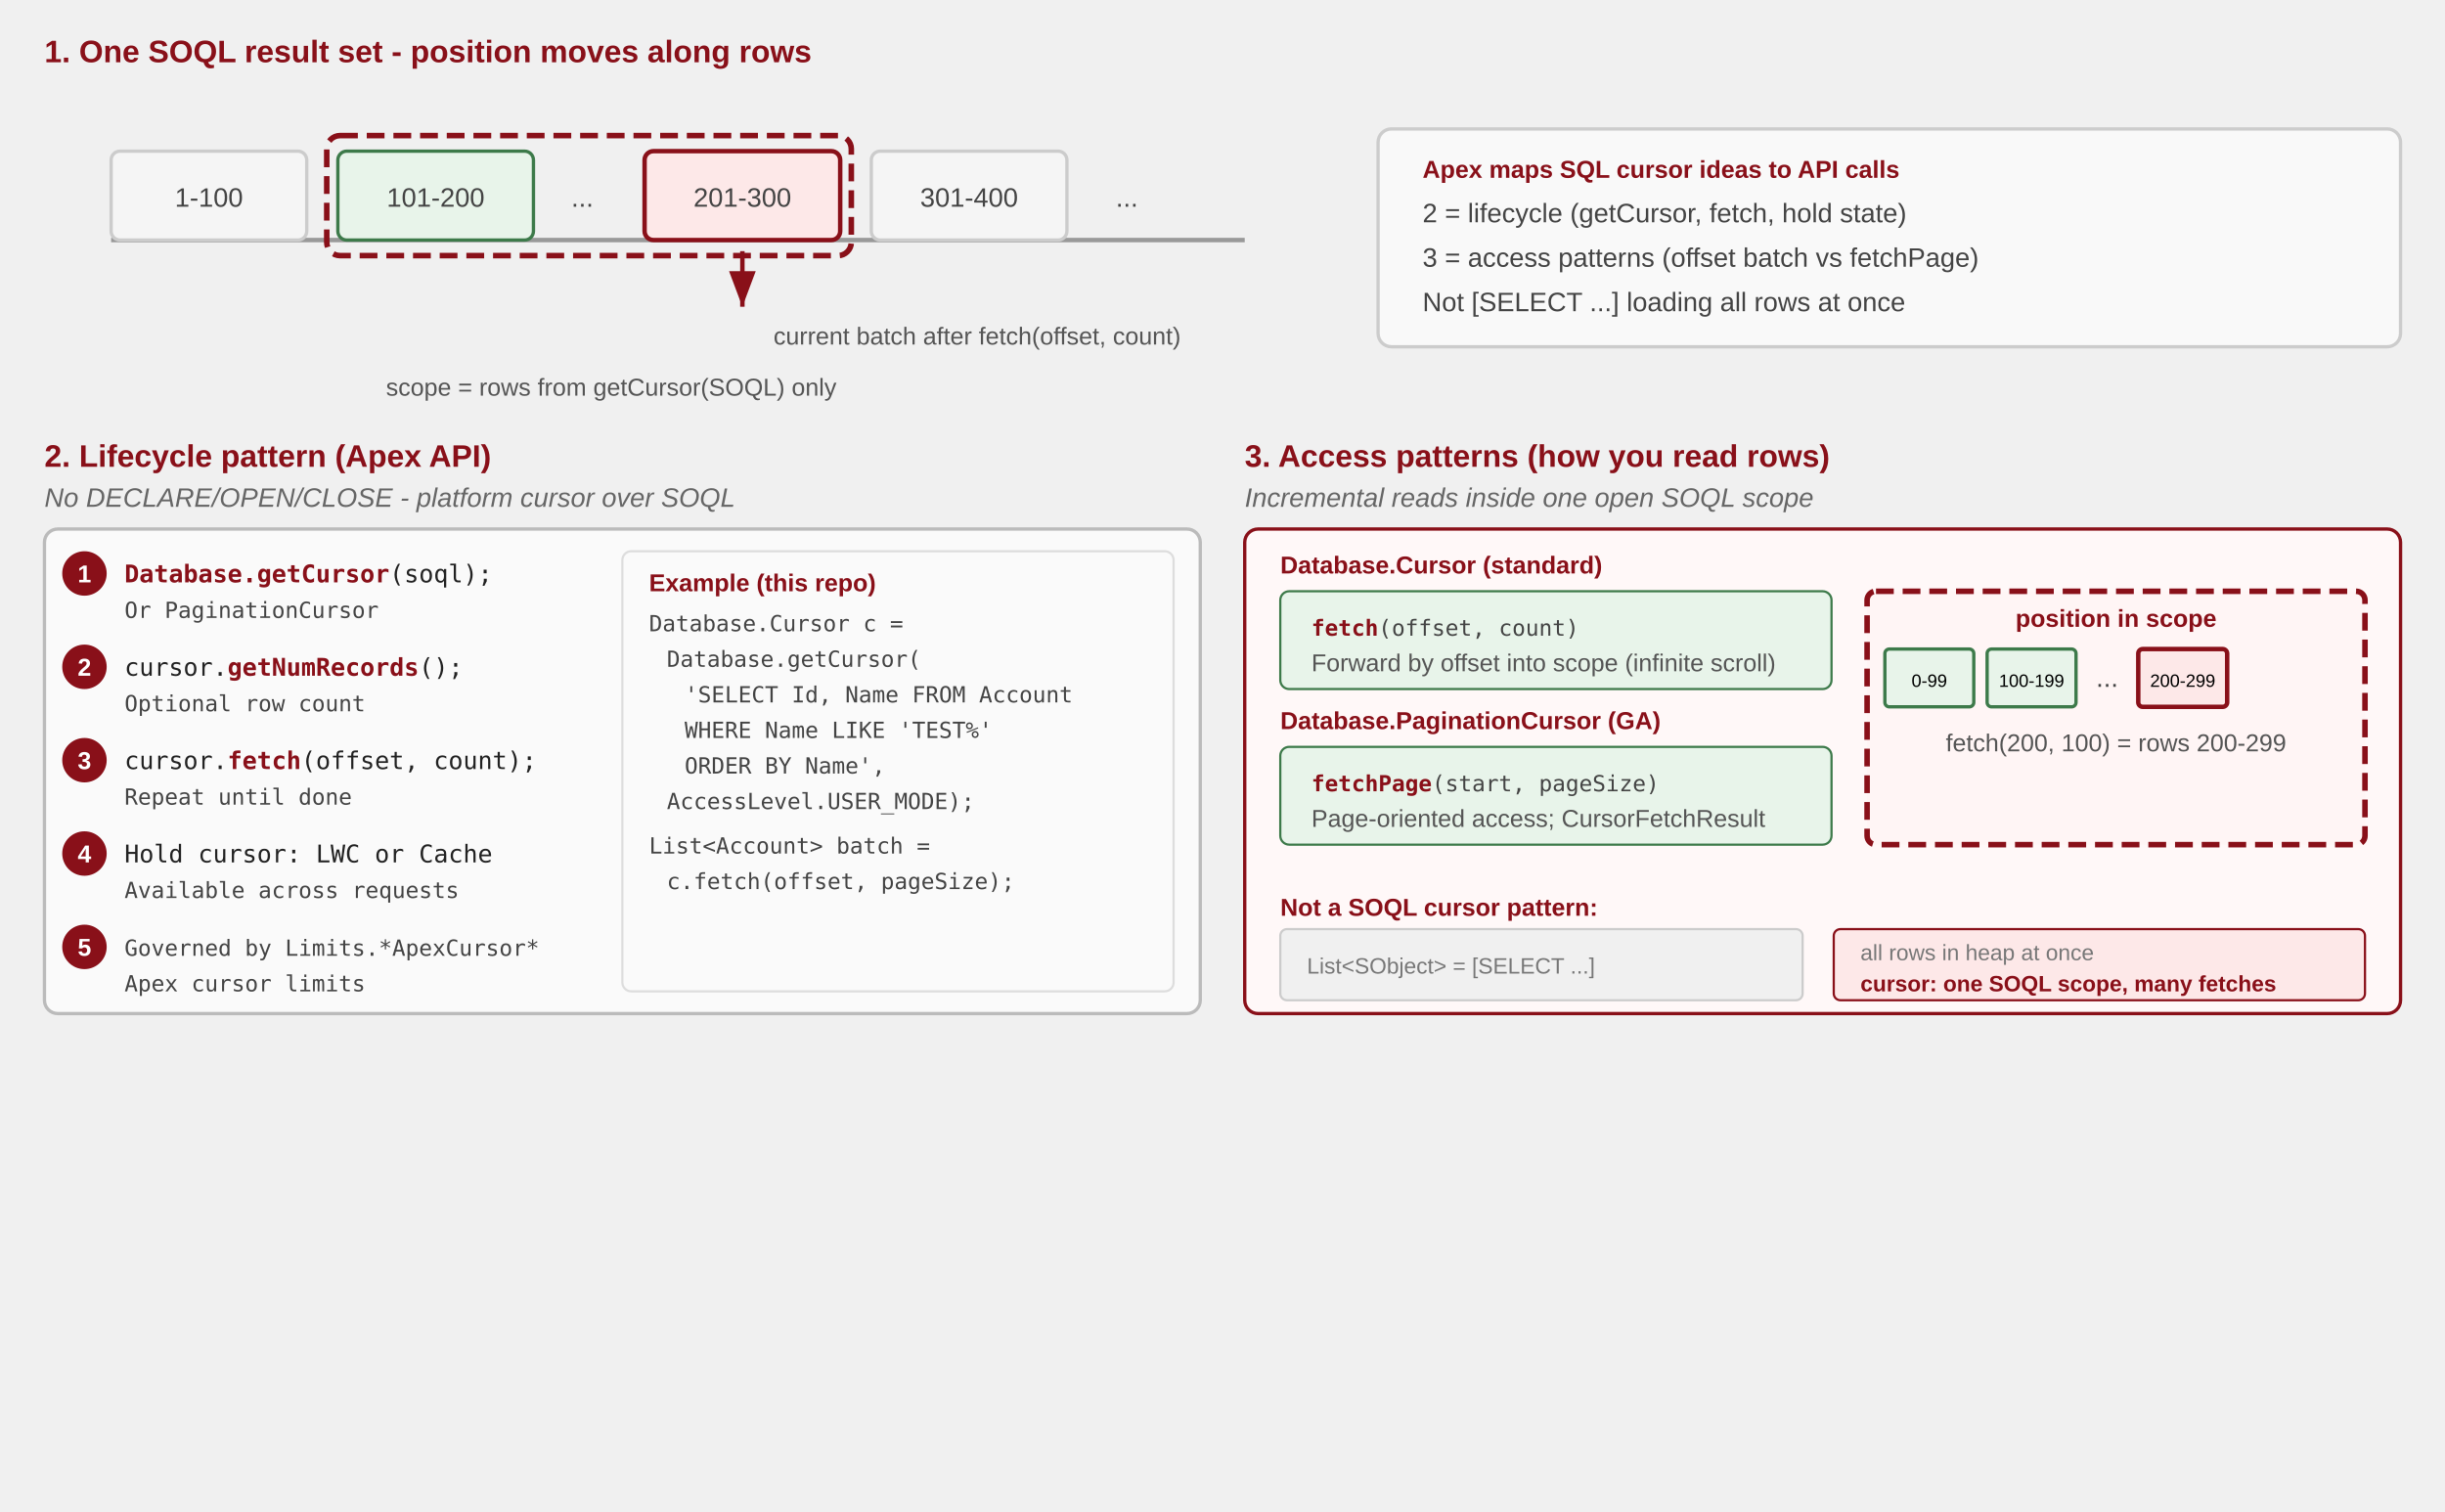
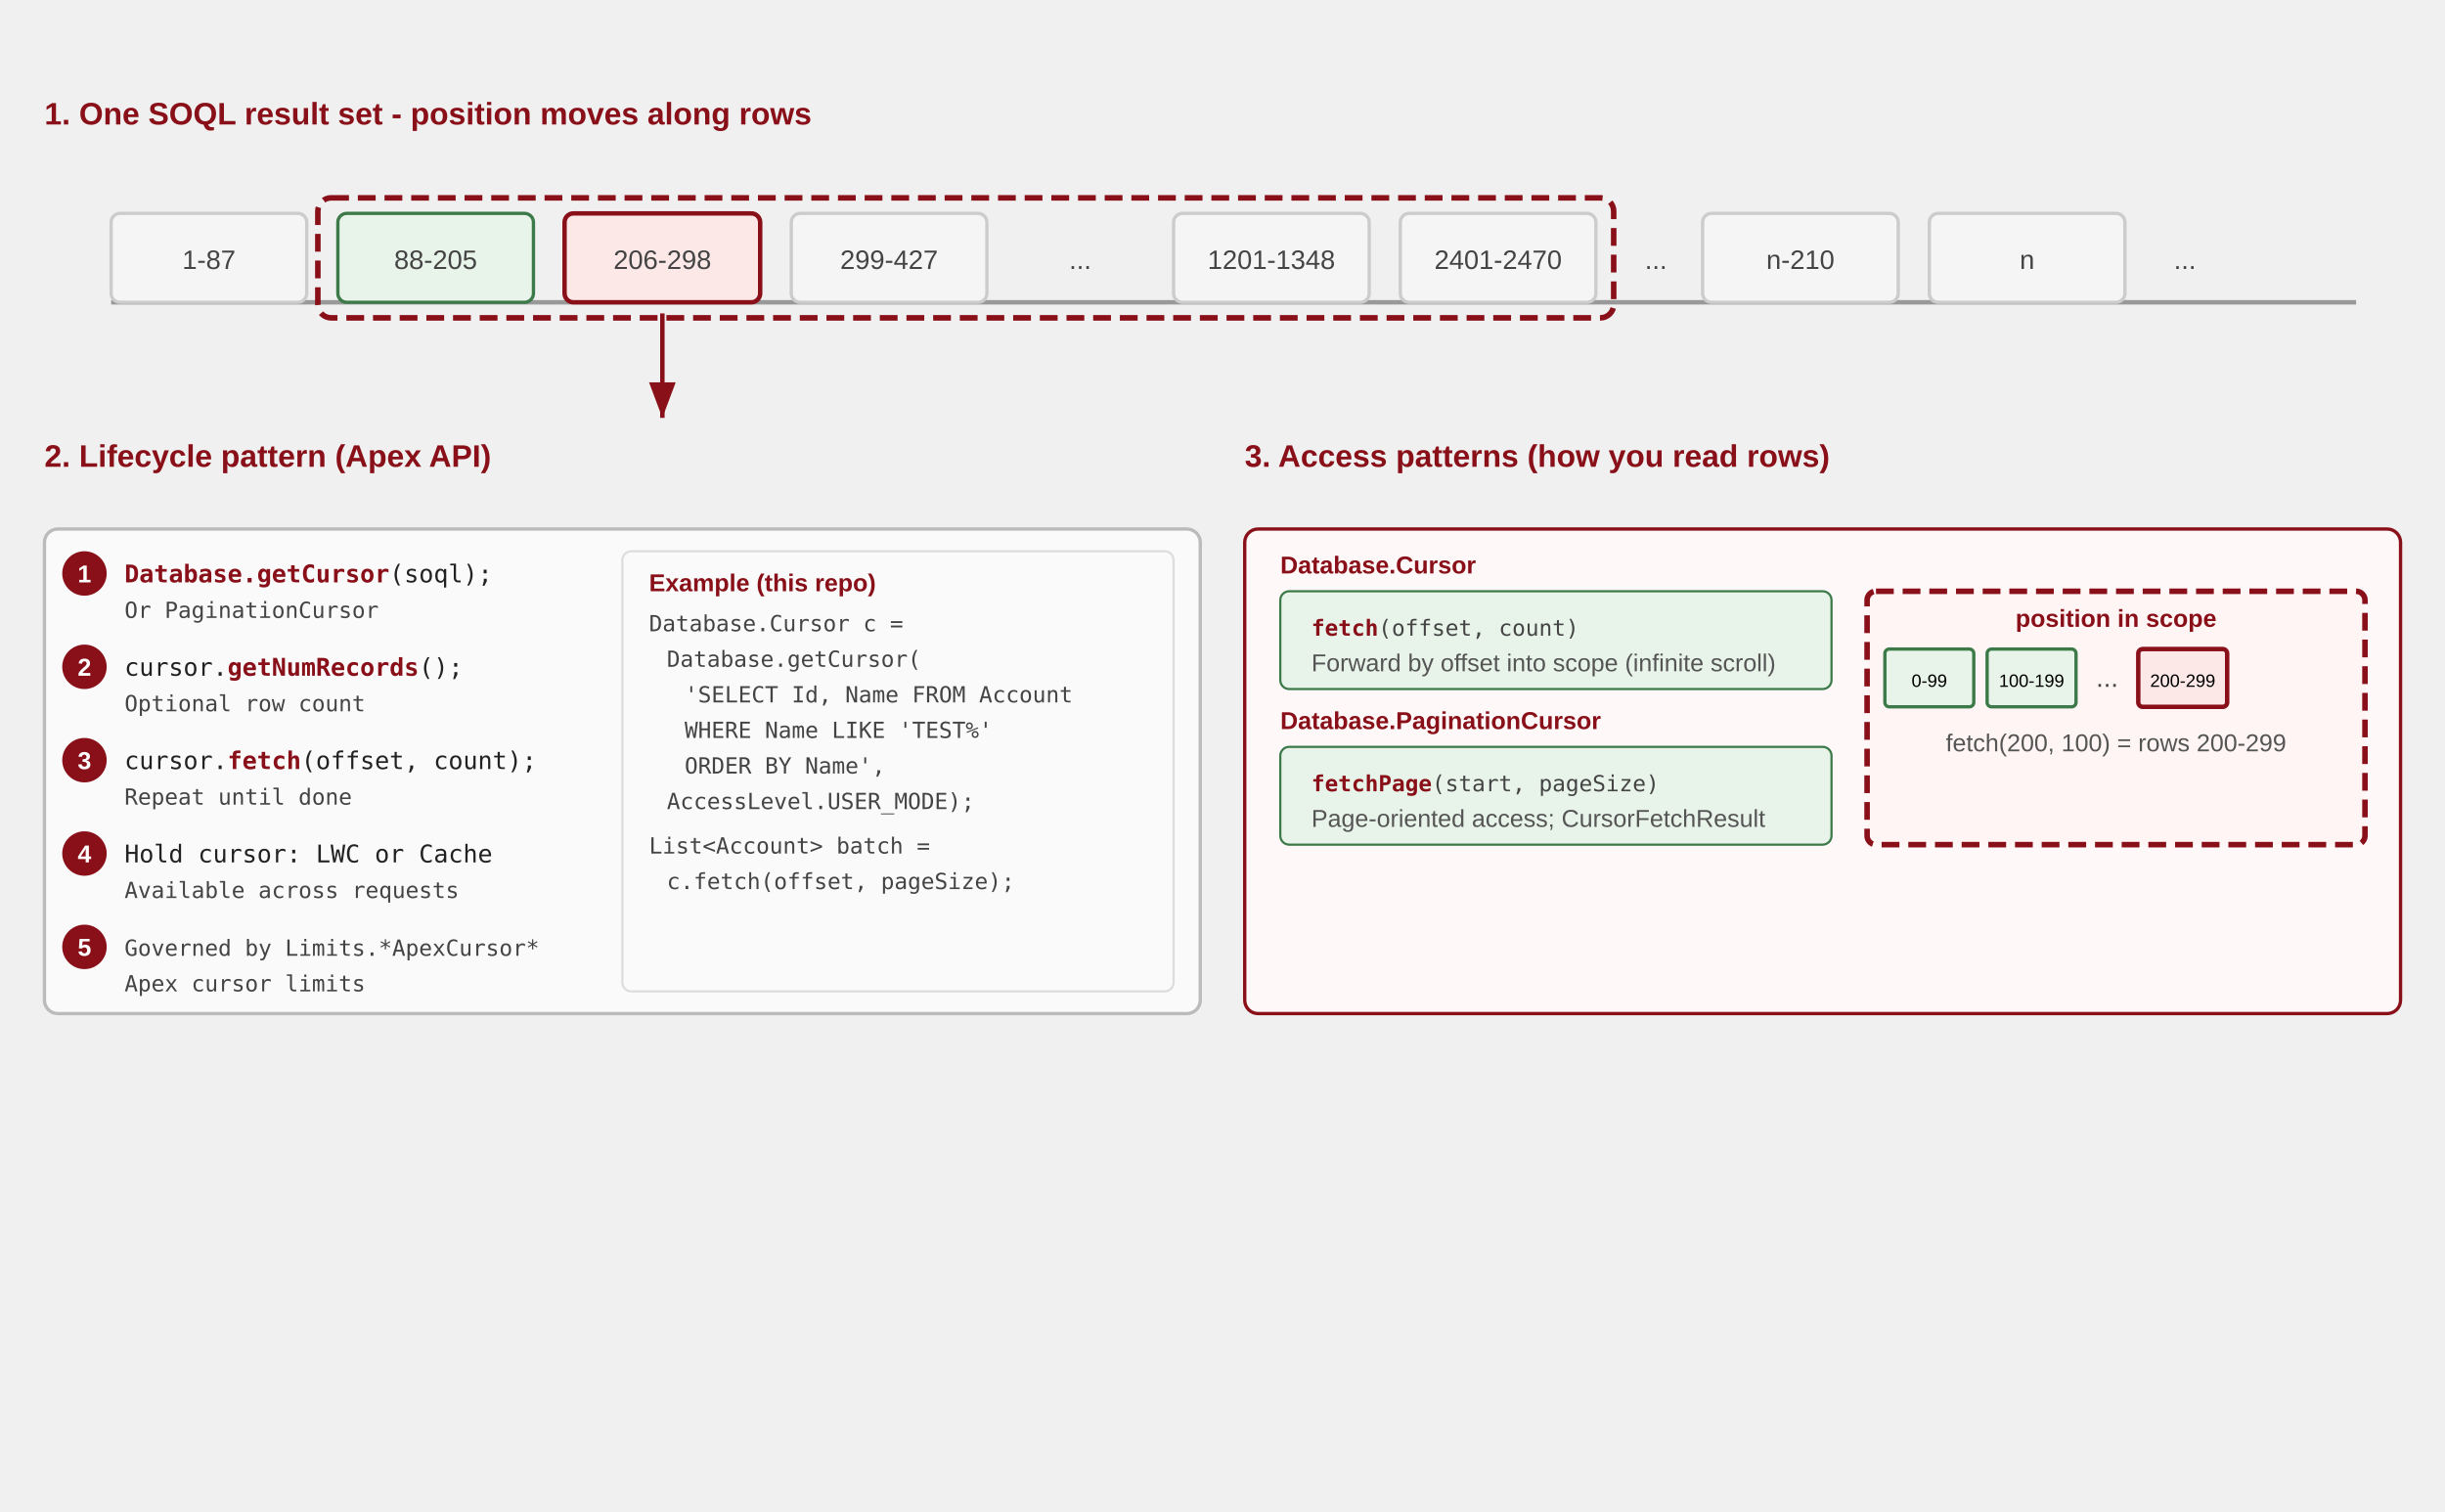
<svg xmlns="http://www.w3.org/2000/svg" width="1100" height="680" viewBox="0 0 1100 680" font-family="Arial, Helvetica, sans-serif">
  <defs>
    <marker id="arrow" markerWidth="10" markerHeight="10" refX="8" refY="3" orient="auto">
      <path d="M0,0 L8,3 L0,6 Z" fill="#891019" />
    </marker>
  </defs>
  <style>
    .label { font-size: 12px; fill: #444; }
    .title { font-size: 14px; font-weight: bold; fill: #891019; }
    .subtitle { font-size: 12px; fill: #666; font-style: italic; }
    .row { fill: #f5f5f5; stroke: #ccc; stroke-width: 1.5; }
    .row-active { fill: #fde8e8; stroke: #891019; stroke-width: 2; }
    .row-fetched { fill: #e8f4ea; stroke: #3d7a4a; stroke-width: 1.5; }
    .row-pending { fill: #eee; stroke: #bbb; stroke-width: 1.5; }
    .api-box { fill: #fafafa; stroke: #bbb; stroke-width: 1.5; }
    .panel-box { fill: #f9f9f9; stroke: #ccc; stroke-width: 1.5; }
    .access-box { fill: #fff8f8; stroke: #891019; stroke-width: 1.5; }
    .step-box { fill: #fafafa; stroke: #ddd; stroke-width: 1; }
    .api { font-family: Menlo, Consolas, monospace; font-size: 11px; fill: #222; }
    .api-sm { font-family: Menlo, Consolas, monospace; font-size: 10px; fill: #444; }
    .api-kw { fill: #891019; font-weight: bold; }
    .highlight { fill: none; stroke: #891019; stroke-width: 2.5; stroke-dasharray: 8 4; }
    .note { font-size: 11px; fill: #555; }
    .note-bold { font-size: 11px; fill: #891019; font-weight: bold; }
    .scope-fill { fill: #fff5f5; stroke: none; }
    .contrast-no { font-size: 10px; fill: #777; }
    .contrast-yes { font-size: 10px; fill: #891019; font-weight: bold; }
    .step-num { font-size: 11px; fill: #fff; font-weight: bold; }
  </style>
-   <text x="20" y="28" class="title">1. One SOQL result set - position moves along rows</text>
-   <line x1="50" y1="108" x2="560" y2="108" stroke="#999" stroke-width="2" />
-   <rect x="50" y="68" width="88" height="40" rx="4" class="row" />
-   <text x="94" y="93" text-anchor="middle" font-size="10" class="label">1-100</text>
-   <rect x="152" y="68" width="88" height="40" rx="4" class="row-fetched" />
-   <text x="196" y="93" text-anchor="middle" font-size="10" class="label">101-200</text>
-   <text x="262" y="93" text-anchor="middle" class="label">...</text>
-   <rect x="290" y="68" width="88" height="40" rx="4" class="row-active" />
-   <text x="334" y="93" text-anchor="middle" font-size="10" class="label">201-300</text>
-   <rect x="392" y="68" width="88" height="40" rx="4" class="row" />
-   <text x="436" y="93" text-anchor="middle" font-size="10" class="label">301-400</text>
-   <text x="502" y="93" class="label">...</text>
-   <rect x="147" y="61" width="236" height="54" rx="6" class="highlight" />
-   <line x1="334" y1="113" x2="334" y2="138" stroke="#891019" stroke-width="2" marker-end="url(#arrow)" />
-   <text x="348" y="155" class="note">current batch after fetch(offset, count)</text>
-   <text x="275" y="178" text-anchor="middle" class="note">scope = rows from getCursor(SOQL) only</text>
-   <rect x="620" y="58" width="460" height="98" rx="6" class="panel-box" />
-   <text x="640" y="80" class="note-bold">Apex maps SQL cursor ideas to API calls</text>
-   <text x="640" y="100" class="label">2 = lifecycle (getCursor, fetch, hold state)</text>
-   <text x="640" y="120" class="label">3 = access patterns (offset batch vs fetchPage)</text>
-   <text x="640" y="140" class="label">Not [SELECT ...] loading all rows at once</text>
+   <text x="20" y="56" class="title">1. One SOQL result set - position moves along rows</text>
+   <line x1="50" y1="136" x2="1060" y2="136" stroke="#999" stroke-width="2" />
+   <rect x="50" y="96" width="88" height="40" rx="4" class="row" />
+   <text x="94" y="121" text-anchor="middle" font-size="10" class="label">1-87</text>
+   <rect x="152" y="96" width="88" height="40" rx="4" class="row-fetched" />
+   <text x="196" y="121" text-anchor="middle" font-size="10" class="label">88-205</text>
+   <rect x="254" y="96" width="88" height="40" rx="4" class="row-active" />
+   <text x="298" y="121" text-anchor="middle" font-size="10" class="label">206-298</text>
+   <rect x="356" y="96" width="88" height="40" rx="4" class="row" />
+   <text x="400" y="121" text-anchor="middle" font-size="10" class="label">299-427</text>
+   <text x="486" y="121" text-anchor="middle" class="label">...</text>
+   <rect x="528" y="96" width="88" height="40" rx="4" class="row" />
+   <text x="572" y="121" text-anchor="middle" font-size="10" class="label">1201-1348</text>
+   <rect x="630" y="96" width="88" height="40" rx="4" class="row" />
+   <text x="674" y="121" text-anchor="middle" font-size="10" class="label">2401-2470</text>
+   <text x="740" y="121" class="label">...</text>
+   <rect x="766" y="96" width="88" height="40" rx="4" class="row" />
+   <text x="810" y="121" text-anchor="middle" font-size="10" class="label">n-210</text>
+   <rect x="868" y="96" width="88" height="40" rx="4" class="row" />
+   <text x="912" y="121" text-anchor="middle" font-size="10" class="label">n</text>
+   <text x="978" y="121" class="label">...</text>
+   <rect x="143" y="89" width="583" height="54" rx="6" class="highlight" />
+   <line x1="298" y1="141" x2="298" y2="188" stroke="#891019" stroke-width="2" marker-end="url(#arrow)" />
  <text x="20" y="210" class="title">2. Lifecycle pattern (Apex API)</text>
-   <text x="20" y="228" class="subtitle">No DECLARE/OPEN/CLOSE - platform cursor over SOQL</text>
  <rect x="20" y="238" width="520" height="218" rx="6" class="api-box" />
  <circle cx="38" cy="258" r="10" fill="#891019" />
  <text x="38" y="262" text-anchor="middle" class="step-num">1</text>
  <text x="56" y="262" class="api">
    <tspan class="api-kw">Database.getCursor</tspan>(soql);</text>
  <text x="56" y="278" class="api-sm">Or PaginationCursor</text>
  <circle cx="38" cy="300" r="10" fill="#891019" />
  <text x="38" y="304" text-anchor="middle" class="step-num">2</text>
  <text x="56" y="304" class="api">cursor.<tspan class="api-kw">getNumRecords</tspan>();</text>
  <text x="56" y="320" class="api-sm">Optional row count</text>
  <circle cx="38" cy="342" r="10" fill="#891019" />
  <text x="38" y="346" text-anchor="middle" class="step-num">3</text>
  <text x="56" y="346" class="api">cursor.<tspan class="api-kw">fetch</tspan>(offset, count);</text>
  <text x="56" y="362" class="api-sm">Repeat until done</text>
  <circle cx="38" cy="384" r="10" fill="#891019" />
  <text x="38" y="388" text-anchor="middle" class="step-num">4</text>
  <text x="56" y="388" class="api">Hold cursor: LWC or Cache</text>
  <text x="56" y="404" class="api-sm">Available across requests</text>
  <circle cx="38" cy="426" r="10" fill="#891019" />
  <text x="38" y="430" text-anchor="middle" class="step-num">5</text>
  <text x="56" y="430" class="api-sm">Governed by Limits.*ApexCursor*</text>
  <text x="56" y="446" class="api-sm">Apex cursor limits</text>
  <rect x="280" y="248" width="248" height="198" rx="4" class="step-box" />
  <text x="292" y="266" class="note-bold">Example (this repo)</text>
  <text x="292" y="284" class="api-sm">Database.Cursor c =</text>
  <text x="300" y="300" class="api-sm">  Database.getCursor(</text>
  <text x="308" y="316" class="api-sm">    'SELECT Id, Name FROM Account</text>
  <text x="308" y="332" class="api-sm">     WHERE Name LIKE 'TEST%'</text>
  <text x="308" y="348" class="api-sm">     ORDER BY Name',</text>
  <text x="300" y="364" class="api-sm">    AccessLevel.USER_MODE);</text>
  <text x="292" y="384" class="api-sm">List&lt;Account&gt; batch =</text>
  <text x="300" y="400" class="api-sm">  c.fetch(offset, pageSize);</text>
  <text x="560" y="210" class="title">3. Access patterns (how you read rows)</text>
-   <text x="560" y="228" class="subtitle">Incremental reads inside one open SOQL scope</text>
  <rect x="560" y="238" width="520" height="218" rx="6" class="access-box" />
-   <text x="576" y="258" class="note-bold">Database.Cursor (standard)</text>
+   <text x="576" y="258" class="note-bold">Database.Cursor</text>
  <rect x="576" y="266" width="248" height="44" rx="4" fill="#e8f4ea" stroke="#3d7a4a" />
  <text x="590" y="286" class="api-sm">
    <tspan class="api-kw">fetch</tspan>(offset, count)</text>
  <text x="590" y="302" class="note">Forward by offset into scope (infinite scroll)</text>
-   <text x="576" y="328" class="note-bold">Database.PaginationCursor (GA)</text>
+   <text x="576" y="328" class="note-bold">Database.PaginationCursor</text>
  <rect x="576" y="336" width="248" height="44" rx="4" fill="#e8f4ea" stroke="#3d7a4a" />
  <text x="590" y="356" class="api-sm">
    <tspan class="api-kw">fetchPage</tspan>(start, pageSize)</text>
  <text x="590" y="372" class="note">Page-oriented access; CursorFetchResult</text>
  <rect x="840" y="266" width="224" height="114" rx="4" class="scope-fill" />
  <rect x="840" y="266" width="224" height="114" rx="4" class="highlight" />
  <text x="952" y="282" text-anchor="middle" class="note-bold">position in scope</text>
  <rect x="848" y="292" width="40" height="26" rx="2" class="row-fetched" />
  <text x="868" y="309" text-anchor="middle" font-size="8">0-99</text>
  <rect x="894" y="292" width="40" height="26" rx="2" class="row-fetched" />
  <text x="914" y="309" text-anchor="middle" font-size="8">100-199</text>
  <text x="948" y="309" text-anchor="middle" font-size="9" class="label">...</text>
  <rect x="962" y="292" width="40" height="26" rx="2" class="row-active" />
  <text x="982" y="309" text-anchor="middle" font-size="8">200-299</text>
  <text x="952" y="338" text-anchor="middle" class="note">fetch(200, 100) = rows 200-299</text>
-   <text x="576" y="412" class="note-bold">Not a SOQL cursor pattern:</text>
-   <rect x="576" y="418" width="235" height="32" rx="3" fill="#f0f0f0" stroke="#ccc" />
-   <text x="588" y="438" class="contrast-no">List&lt;SObject&gt; = [SELECT ...]</text>
-   <rect x="825" y="418" width="239" height="32" rx="3" fill="#fde8e8" stroke="#891019" />
-   <text x="837" y="432" class="contrast-no">all rows in heap at once</text>
-   <text x="837" y="446" class="contrast-yes">cursor: one SOQL scope, many fetches</text>
</svg>
